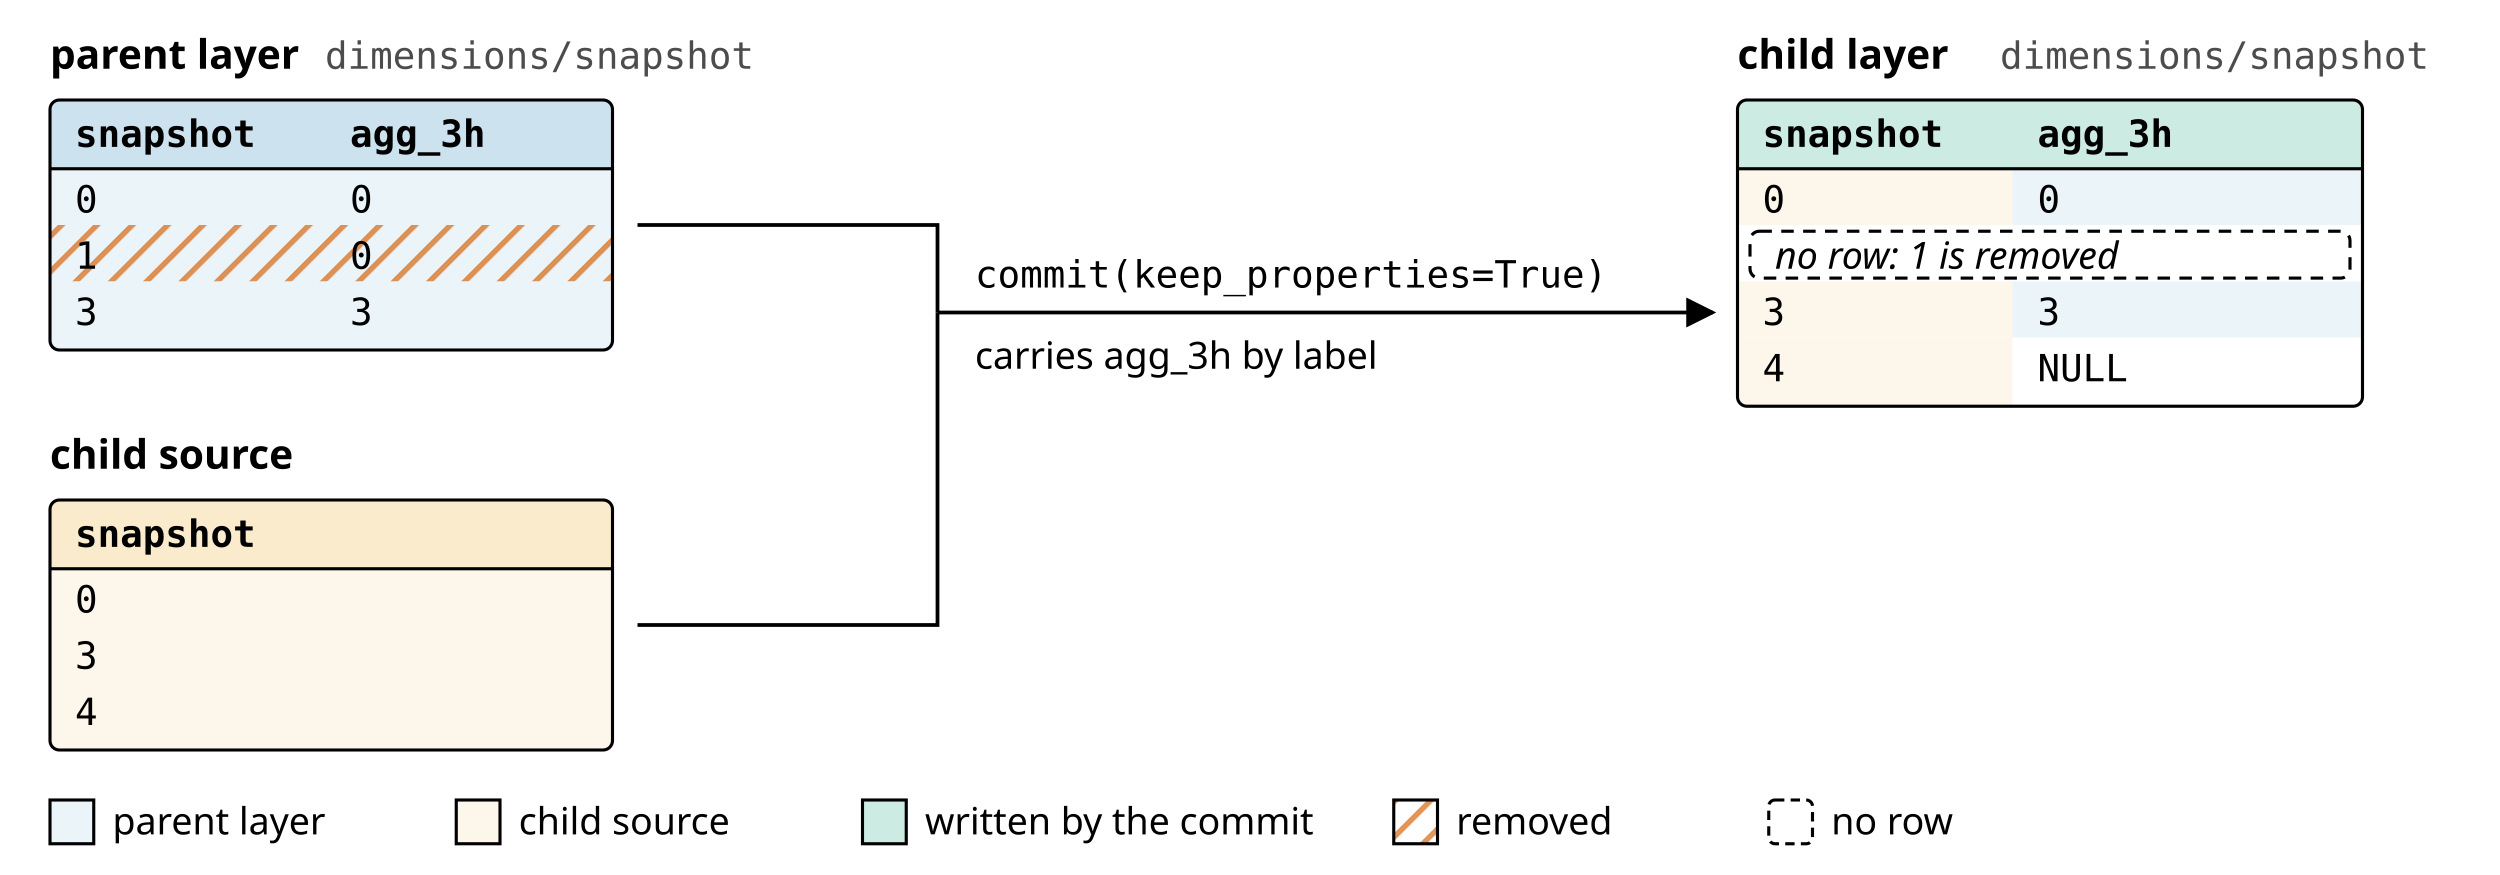
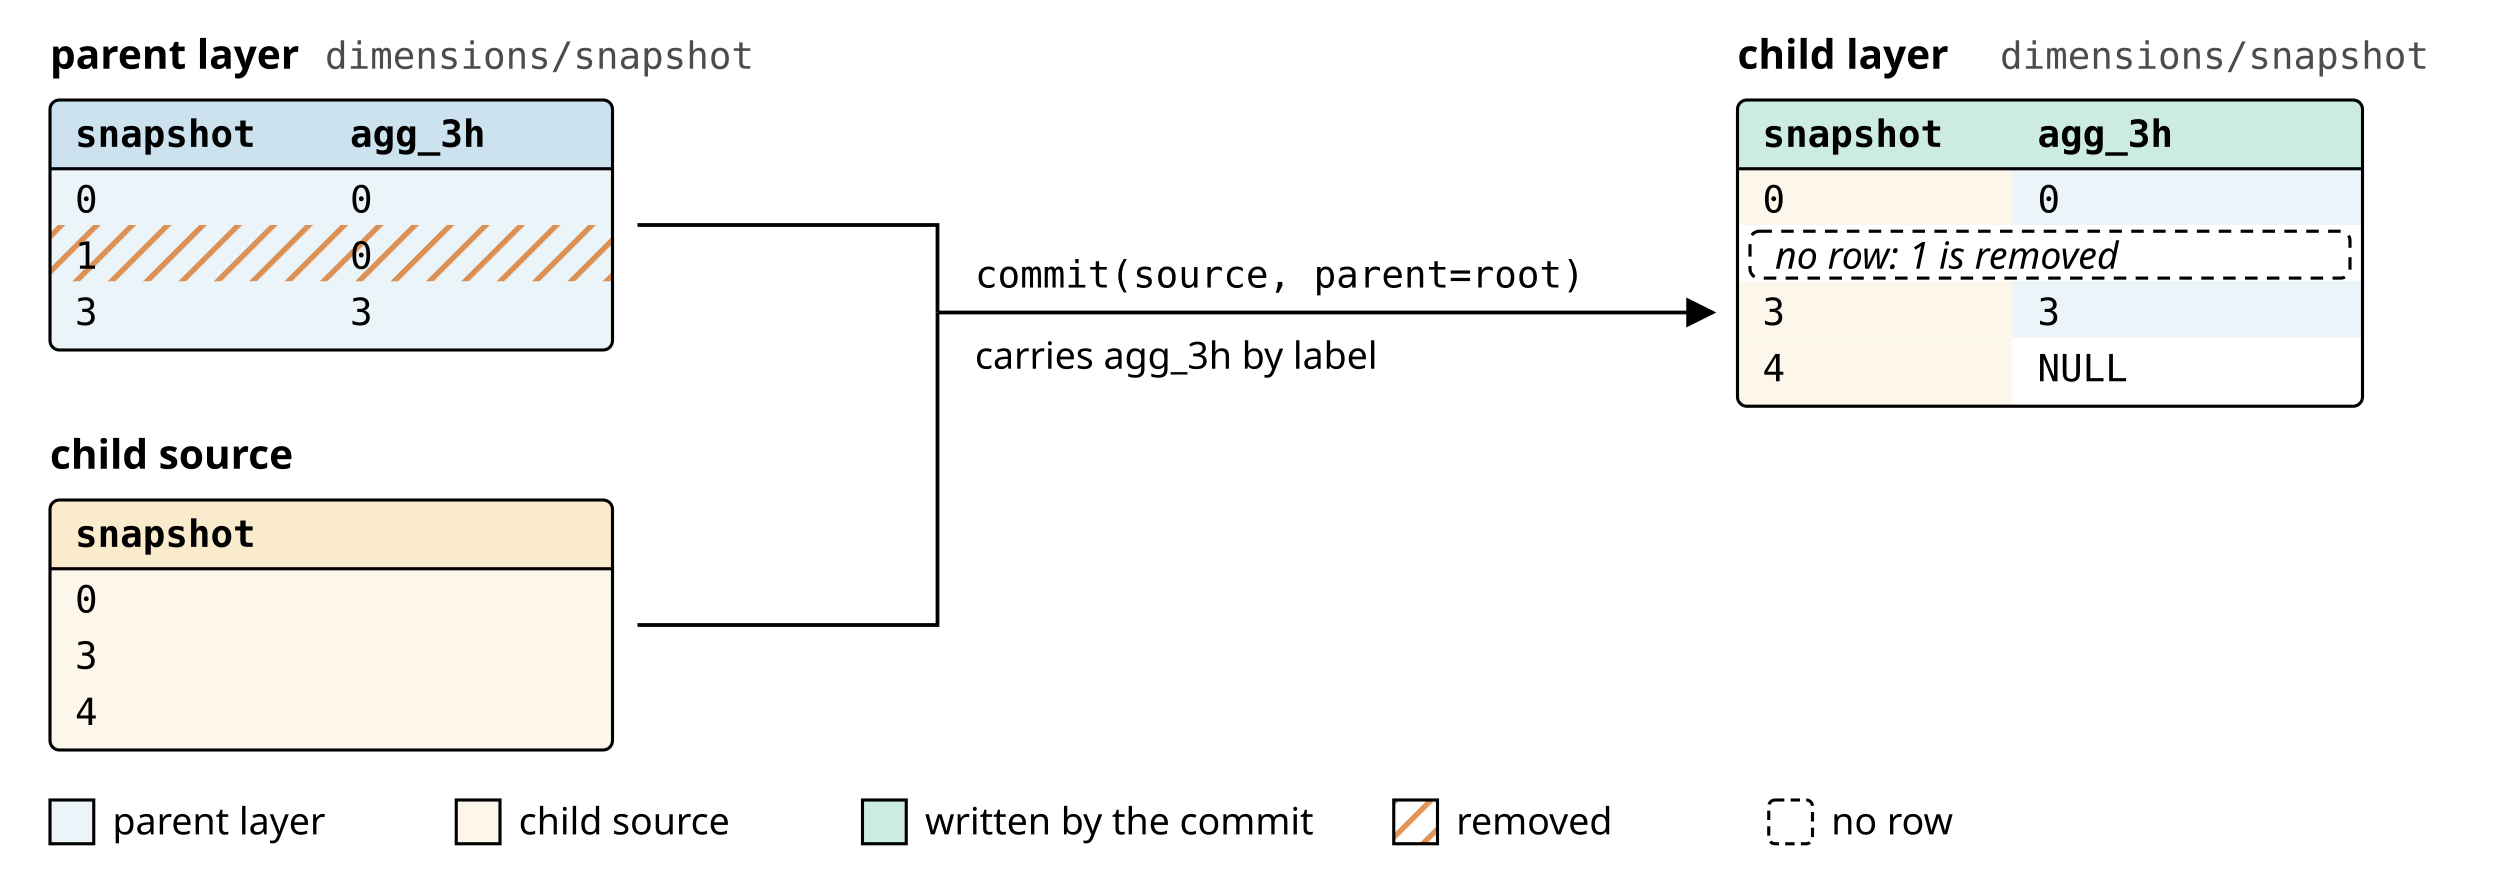
<svg xmlns="http://www.w3.org/2000/svg" viewBox="0 0 800 280" width="800" height="280" style="max-width: 100%; height: auto" role="img" aria-labelledby="lk-t lk-d" font-family="ui-sans-serif, system-ui, sans-serif" font-size="13">
  <defs>
    <marker id="lk-arrow" viewBox="0 0 8 8" refX="7" refY="4" markerWidth="8" markerHeight="8" orient="auto">
      <path d="M0,0 L8,4 L0,8 z" fill="currentColor" />
    </marker>
    <pattern id="lk-hatch" width="8" height="8" patternUnits="userSpaceOnUse" patternTransform="rotate(45)">
      <line x1="0" y1="0" x2="0" y2="8" stroke="#D55E00" stroke-opacity="0.65" stroke-width="3.5" />
    </pattern>
  </defs>
  <g stroke="none">
    <path d="M16,54 V35 A3,3 0 0 1 19,32 H193 A3,3 0 0 1 196,35 V54 Z" fill="#0072B2" fill-opacity="0.2" />
    <rect x="16" y="54" width="180" height="18" fill="#0072B2" fill-opacity="0.08" />
    <rect x="16" y="72" width="180" height="18" fill="#0072B2" fill-opacity="0.08" />
    <rect x="16" y="72" width="180" height="18" fill="url(#lk-hatch)" />
    <path d="M16,90 H196 V109 A3,3 0 0 1 193,112 H19 A3,3 0 0 1 16,109 Z" fill="#0072B2" fill-opacity="0.08" />
    <path d="M16,182 V163 A3,3 0 0 1 19,160 H193 A3,3 0 0 1 196,163 V182 Z" fill="#E69F00" fill-opacity="0.2" />
    <rect x="16" y="182" width="180" height="18" fill="#E69F00" fill-opacity="0.08" />
    <rect x="16" y="200" width="180" height="18" fill="#E69F00" fill-opacity="0.08" />
    <path d="M16,218 H196 V237 A3,3 0 0 1 193,240 H19 A3,3 0 0 1 16,237 Z" fill="#E69F00" fill-opacity="0.08" />
    <path d="M556,54 V35 A3,3 0 0 1 559,32 H753 A3,3 0 0 1 756,35 V54 Z" fill="#009E73" fill-opacity="0.2" />
    <rect x="556" y="54" width="88" height="18" fill="#E69F00" fill-opacity="0.08" />
    <rect x="644" y="54" width="112" height="18" fill="#0072B2" fill-opacity="0.08" />
    <rect x="556" y="90" width="88" height="18" fill="#E69F00" fill-opacity="0.08" />
    <rect x="644" y="90" width="112" height="18" fill="#0072B2" fill-opacity="0.08" />
    <path d="M556,108 H644 V130 H559 A3,3 0 0 1 556,127 Z" fill="#E69F00" fill-opacity="0.08" />
    <rect x="16" y="256" width="14" height="14" fill="#0072B2" fill-opacity="0.08" />
    <rect x="146" y="256" width="14" height="14" fill="#E69F00" fill-opacity="0.08" />
    <rect x="276" y="256" width="14" height="14" fill="#009E73" fill-opacity="0.2" />
    <rect x="446" y="256" width="14" height="14" fill="url(#lk-hatch)" />
  </g>
  <g fill="currentColor">
    <text x="16" y="22" font-weight="bold">parent layer</text>
    <text x="104" y="22" fill-opacity="0.7" font-family="ui-monospace, SFMono-Regular, Menlo, monospace" font-size="12">dimensions/snapshot</text>
    <text x="24" y="47" font-weight="bold" font-family="ui-monospace, SFMono-Regular, Menlo, monospace" font-size="12">snapshot</text>
    <text x="112" y="47" font-weight="bold" font-family="ui-monospace, SFMono-Regular, Menlo, monospace" font-size="12">agg_3h</text>
    <text x="24" y="68" font-family="ui-monospace, SFMono-Regular, Menlo, monospace" font-size="12">0</text>
    <text x="112" y="68" font-family="ui-monospace, SFMono-Regular, Menlo, monospace" font-size="12">0</text>
    <text x="24" y="86" font-family="ui-monospace, SFMono-Regular, Menlo, monospace" font-size="12">1</text>
    <text x="112" y="86" font-family="ui-monospace, SFMono-Regular, Menlo, monospace" font-size="12">0</text>
    <text x="24" y="104" font-family="ui-monospace, SFMono-Regular, Menlo, monospace" font-size="12">3</text>
    <text x="112" y="104" font-family="ui-monospace, SFMono-Regular, Menlo, monospace" font-size="12">3</text>
    <text x="16" y="150" font-weight="bold">child source</text>
    <text x="24" y="175" font-weight="bold" font-family="ui-monospace, SFMono-Regular, Menlo, monospace" font-size="12">snapshot</text>
    <text x="24" y="196" font-family="ui-monospace, SFMono-Regular, Menlo, monospace" font-size="12">0</text>
    <text x="24" y="214" font-family="ui-monospace, SFMono-Regular, Menlo, monospace" font-size="12">3</text>
    <text x="24" y="232" font-family="ui-monospace, SFMono-Regular, Menlo, monospace" font-size="12">4</text>
    <text x="556" y="22" font-weight="bold">child layer</text>
    <text x="640" y="22" fill-opacity="0.7" font-family="ui-monospace, SFMono-Regular, Menlo, monospace" font-size="12">dimensions/snapshot</text>
    <text x="564" y="47" font-weight="bold" font-family="ui-monospace, SFMono-Regular, Menlo, monospace" font-size="12">snapshot</text>
    <text x="652" y="47" font-weight="bold" font-family="ui-monospace, SFMono-Regular, Menlo, monospace" font-size="12">agg_3h</text>
    <text x="564" y="68" font-family="ui-monospace, SFMono-Regular, Menlo, monospace" font-size="12">0</text>
    <text x="652" y="68" font-family="ui-monospace, SFMono-Regular, Menlo, monospace" font-size="12">0</text>
    <text x="568" y="86" font-style="italic" font-size="12">no row: 1 is removed</text>
    <text x="564" y="104" font-family="ui-monospace, SFMono-Regular, Menlo, monospace" font-size="12">3</text>
    <text x="652" y="104" font-family="ui-monospace, SFMono-Regular, Menlo, monospace" font-size="12">3</text>
    <text x="564" y="122" font-family="ui-monospace, SFMono-Regular, Menlo, monospace" font-size="12">4</text>
    <text x="652" y="122" font-family="ui-monospace, SFMono-Regular, Menlo, monospace" font-size="12">NULL</text>
-     <text x="312" y="92" font-family="ui-monospace, SFMono-Regular, Menlo, monospace" font-size="12">commit(keep_properties=True)</text>
+     <text x="312" y="92" font-family="ui-monospace, SFMono-Regular, Menlo, monospace" font-size="12">commit(source, parent=root)</text>
    <text x="312" y="118" font-size="12">carries agg_3h by label</text>
    <text x="36" y="267" font-size="12">parent layer</text>
    <text x="166" y="267" font-size="12">child source</text>
    <text x="296" y="267" font-size="12">written by the commit</text>
    <text x="466" y="267" font-size="12">removed</text>
    <text x="586" y="267" font-size="12">no row</text>
  </g>
  <g fill="none" stroke="currentColor" stroke-width="1">
    <rect x="16" y="32" width="180" height="80" rx="3" />
    <line x1="16" y1="54" x2="196" y2="54" />
    <rect x="16" y="160" width="180" height="80" rx="3" />
    <line x1="16" y1="182" x2="196" y2="182" />
    <rect x="560" y="74" width="192" height="15" rx="3" stroke-dasharray="4 3" />
    <rect x="556" y="32" width="200" height="98" rx="3" />
    <line x1="556" y1="54" x2="756" y2="54" />
    <rect x="16" y="256" width="14" height="14" />
    <rect x="146" y="256" width="14" height="14" />
    <rect x="276" y="256" width="14" height="14" />
    <rect x="446" y="256" width="14" height="14" />
    <rect x="566" y="256" width="14" height="14" rx="2" stroke-dasharray="3 2" />
  </g>
  <g stroke="currentColor" fill="none" stroke-width="1.2">
    <path d="M204,72 H300 V100" />
    <path d="M204,200 H300 V100" />
    <path d="M300,100 H548" marker-end="url(#lk-arrow)" />
  </g>
</svg>
